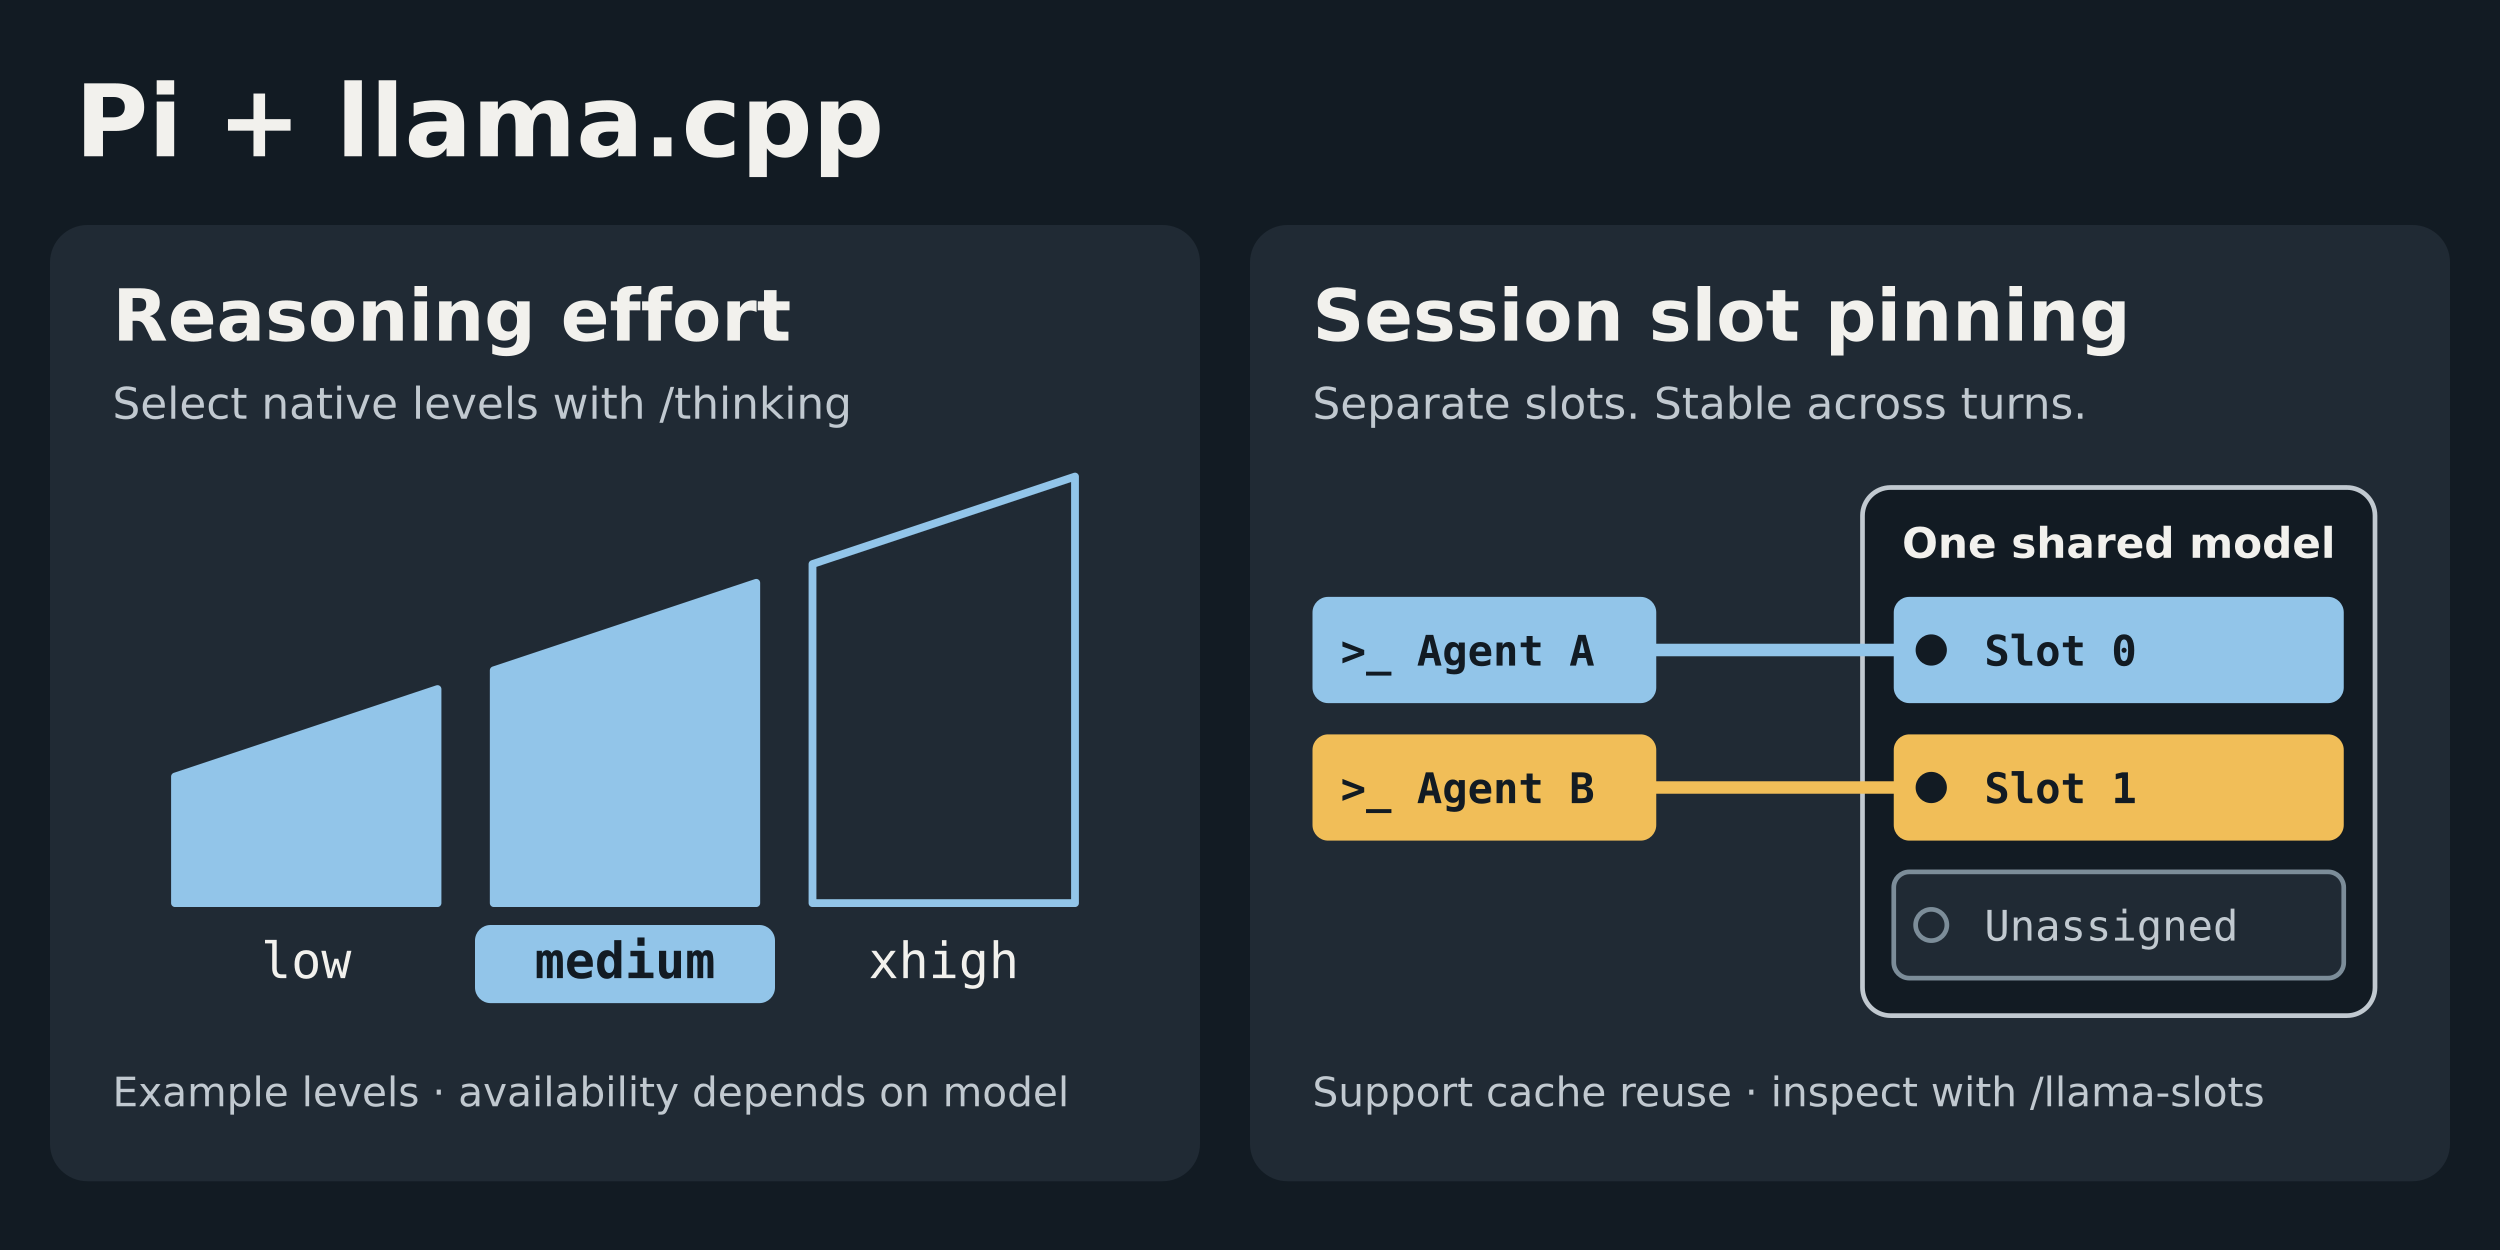
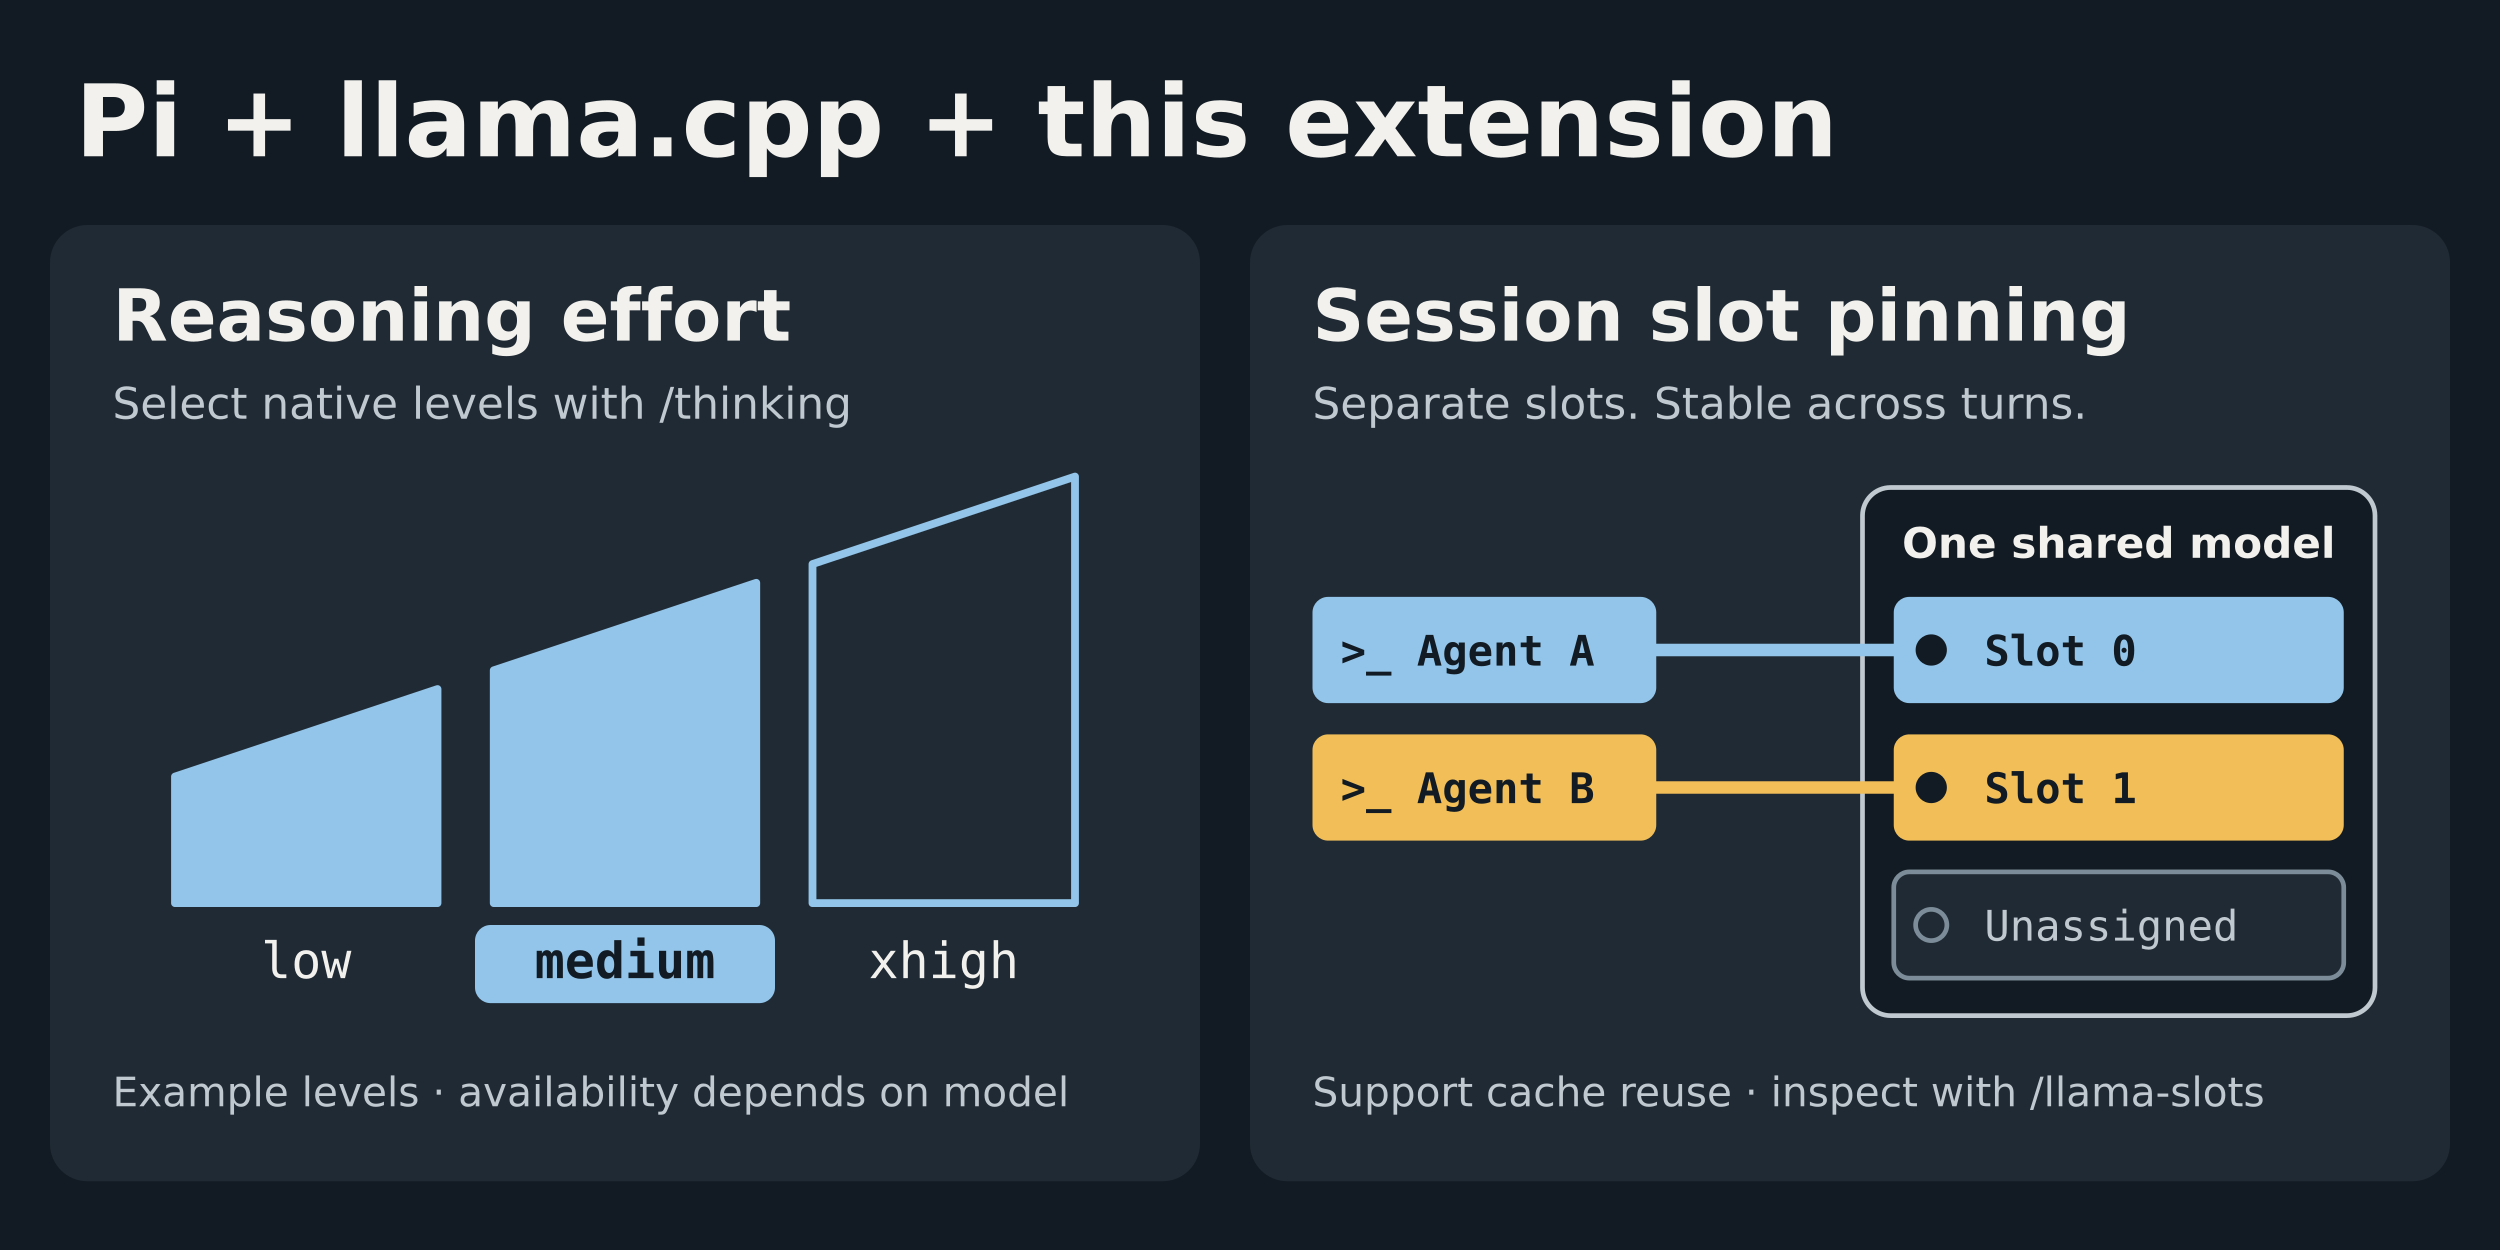
<svg xmlns="http://www.w3.org/2000/svg" width="1600" height="800" viewBox="0 0 1600 800">
  <rect width="1600" height="800" fill="#121B23" />
  <g font-family="DejaVu Sans, sans-serif" fill="#F2F1ED">
-     <text x="48" y="100" font-size="64" font-weight="bold">Pi + llama.cpp</text>
+     <text x="48" y="100" font-size="64" font-weight="bold">Pi + llama.cpp + this extension</text>
    <rect x="32" y="144" width="736" height="612" rx="24" fill="#202A34" />
    <rect x="800" y="144" width="768" height="612" rx="24" fill="#202A34" />
    <g font-size="46" font-weight="bold">
      <text x="72" y="218">Reasoning effort</text>
      <text x="840" y="218">Session slot pinning</text>
    </g>
    <g font-size="28" fill="#C1C9D0">
      <text x="72" y="268">Select native levels with /thinking</text>
      <text x="840" y="268">Separate slots. Stable across turns.</text>
    </g>
    <g stroke="#92C5E9" stroke-width="5" stroke-linejoin="round">
      <path d="M112 497 L280 441 V578 H112 Z" fill="#92C5E9" />
      <path d="M316 429 L484 373 V578 H316 Z" fill="#92C5E9" />
      <path d="M520 361 L688 305 V578 H520 Z" fill="none" />
    </g>
    <g font-family="DejaVu Sans Mono, monospace" font-size="32" text-anchor="middle">
      <text x="196" y="626">low</text>
      <rect x="304" y="592" width="192" height="50" rx="10" fill="#92C5E9" />
      <text x="400" y="626" fill="#121B23" font-weight="bold">medium</text>
      <text x="604" y="626">xhigh</text>
    </g>
    <text x="72" y="708" font-size="26" fill="#C1C9D0">Example levels · availability depends on model</text>
    <rect x="1192" y="312" width="328" height="338" rx="18" fill="#121B23" stroke="#C1C9D0" stroke-width="3" />
    <text x="1356" y="357" text-anchor="middle" font-size="27" font-weight="bold">One shared model</text>
    <rect x="1212" y="382" width="288" height="68" rx="10" fill="#92C5E9" />
    <rect x="1212" y="470" width="288" height="68" rx="10" fill="#F1BE58" />
    <rect x="1212" y="558" width="288" height="68" rx="10" fill="#202A34" stroke="#7C8D99" stroke-width="3" />
    <g fill="none" stroke-width="8" stroke-linecap="round">
      <path d="M1060 416 H1236" stroke="#92C5E9" />
      <path d="M1060 504 H1236" stroke="#F1BE58" />
    </g>
    <rect x="840" y="382" width="220" height="68" rx="10" fill="#92C5E9" />
    <rect x="840" y="470" width="220" height="68" rx="10" fill="#F1BE58" />
    <g font-family="DejaVu Sans Mono, monospace" font-size="27" font-weight="bold" fill="#121B23">
      <text x="858" y="426">&gt;_ Agent A</text>
      <text x="858" y="514">&gt;_ Agent B</text>
      <text x="1270" y="426">Slot 0</text>
      <text x="1270" y="514">Slot 1</text>
    </g>
    <circle cx="1236" cy="416" r="10" fill="#121B23" />
    <circle cx="1236" cy="504" r="10" fill="#121B23" />
    <circle cx="1236" cy="592" r="10" fill="none" stroke="#7C8D99" stroke-width="3" />
    <text x="1270" y="602" font-family="DejaVu Sans Mono, monospace" font-size="27" fill="#C1C9D0">Unassigned</text>
    <text x="840" y="708" font-size="26" fill="#C1C9D0">Support cache reuse · inspect with /llama-slots</text>
  </g>
</svg>
